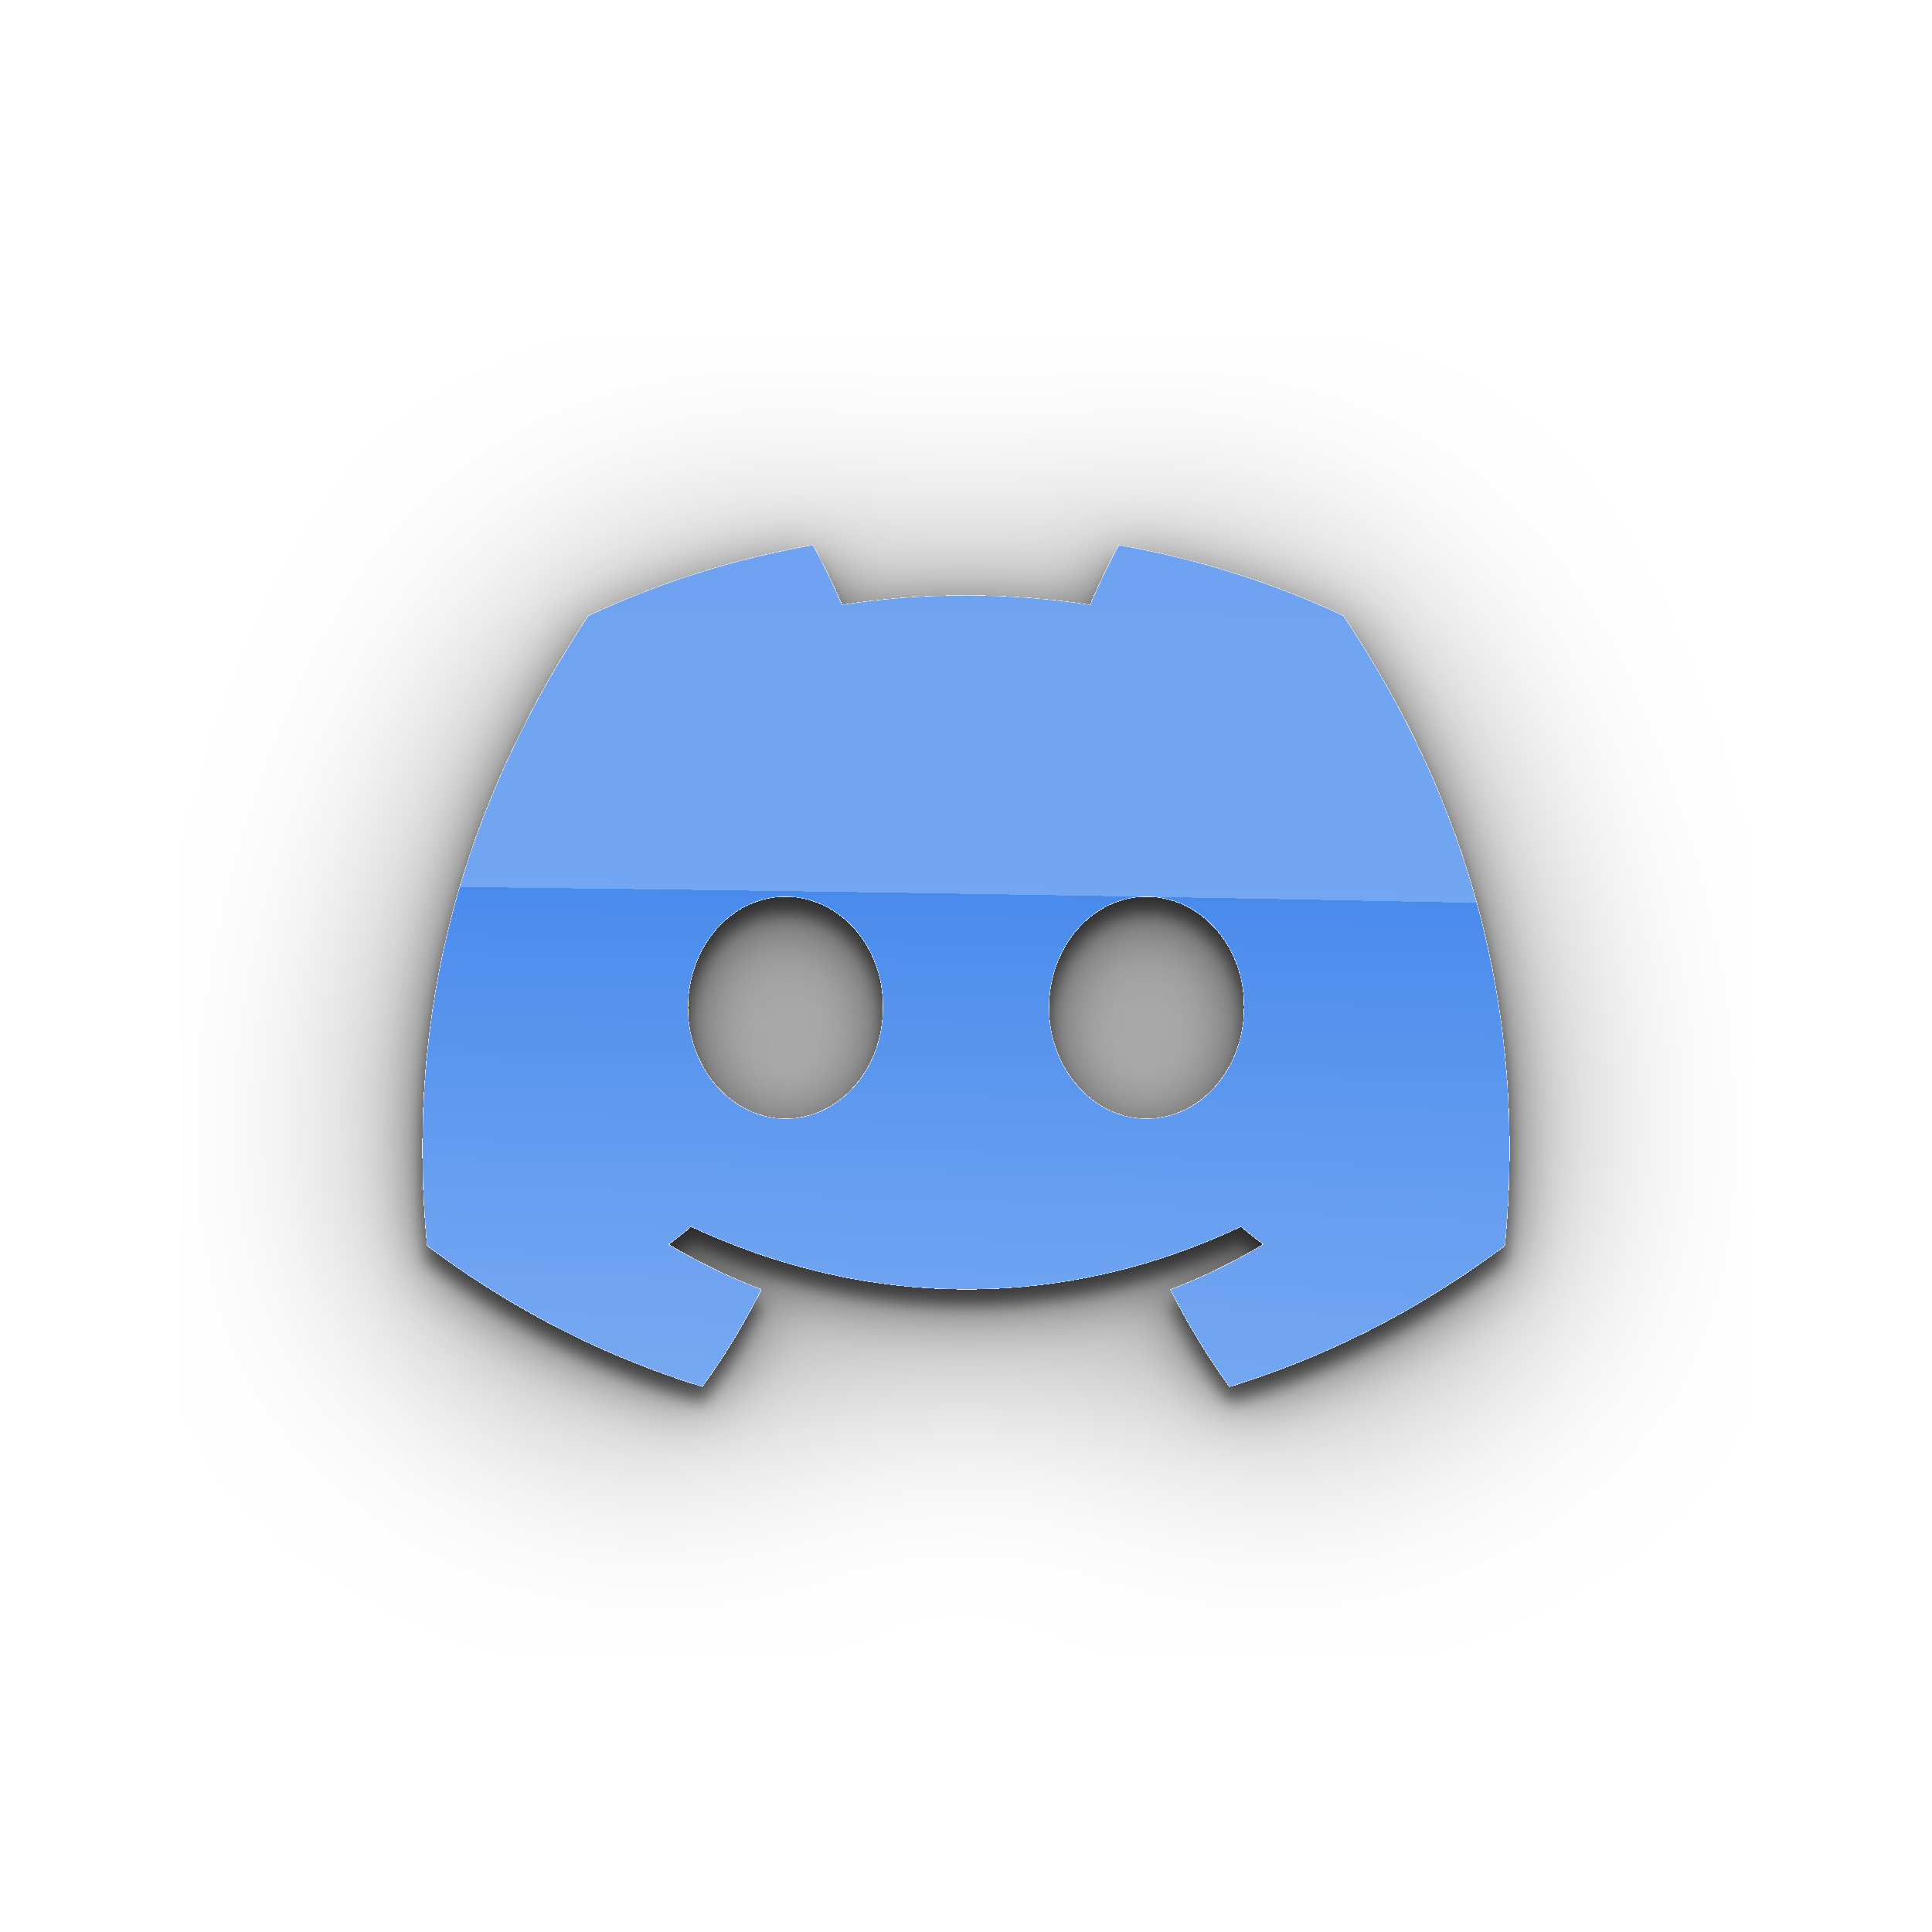
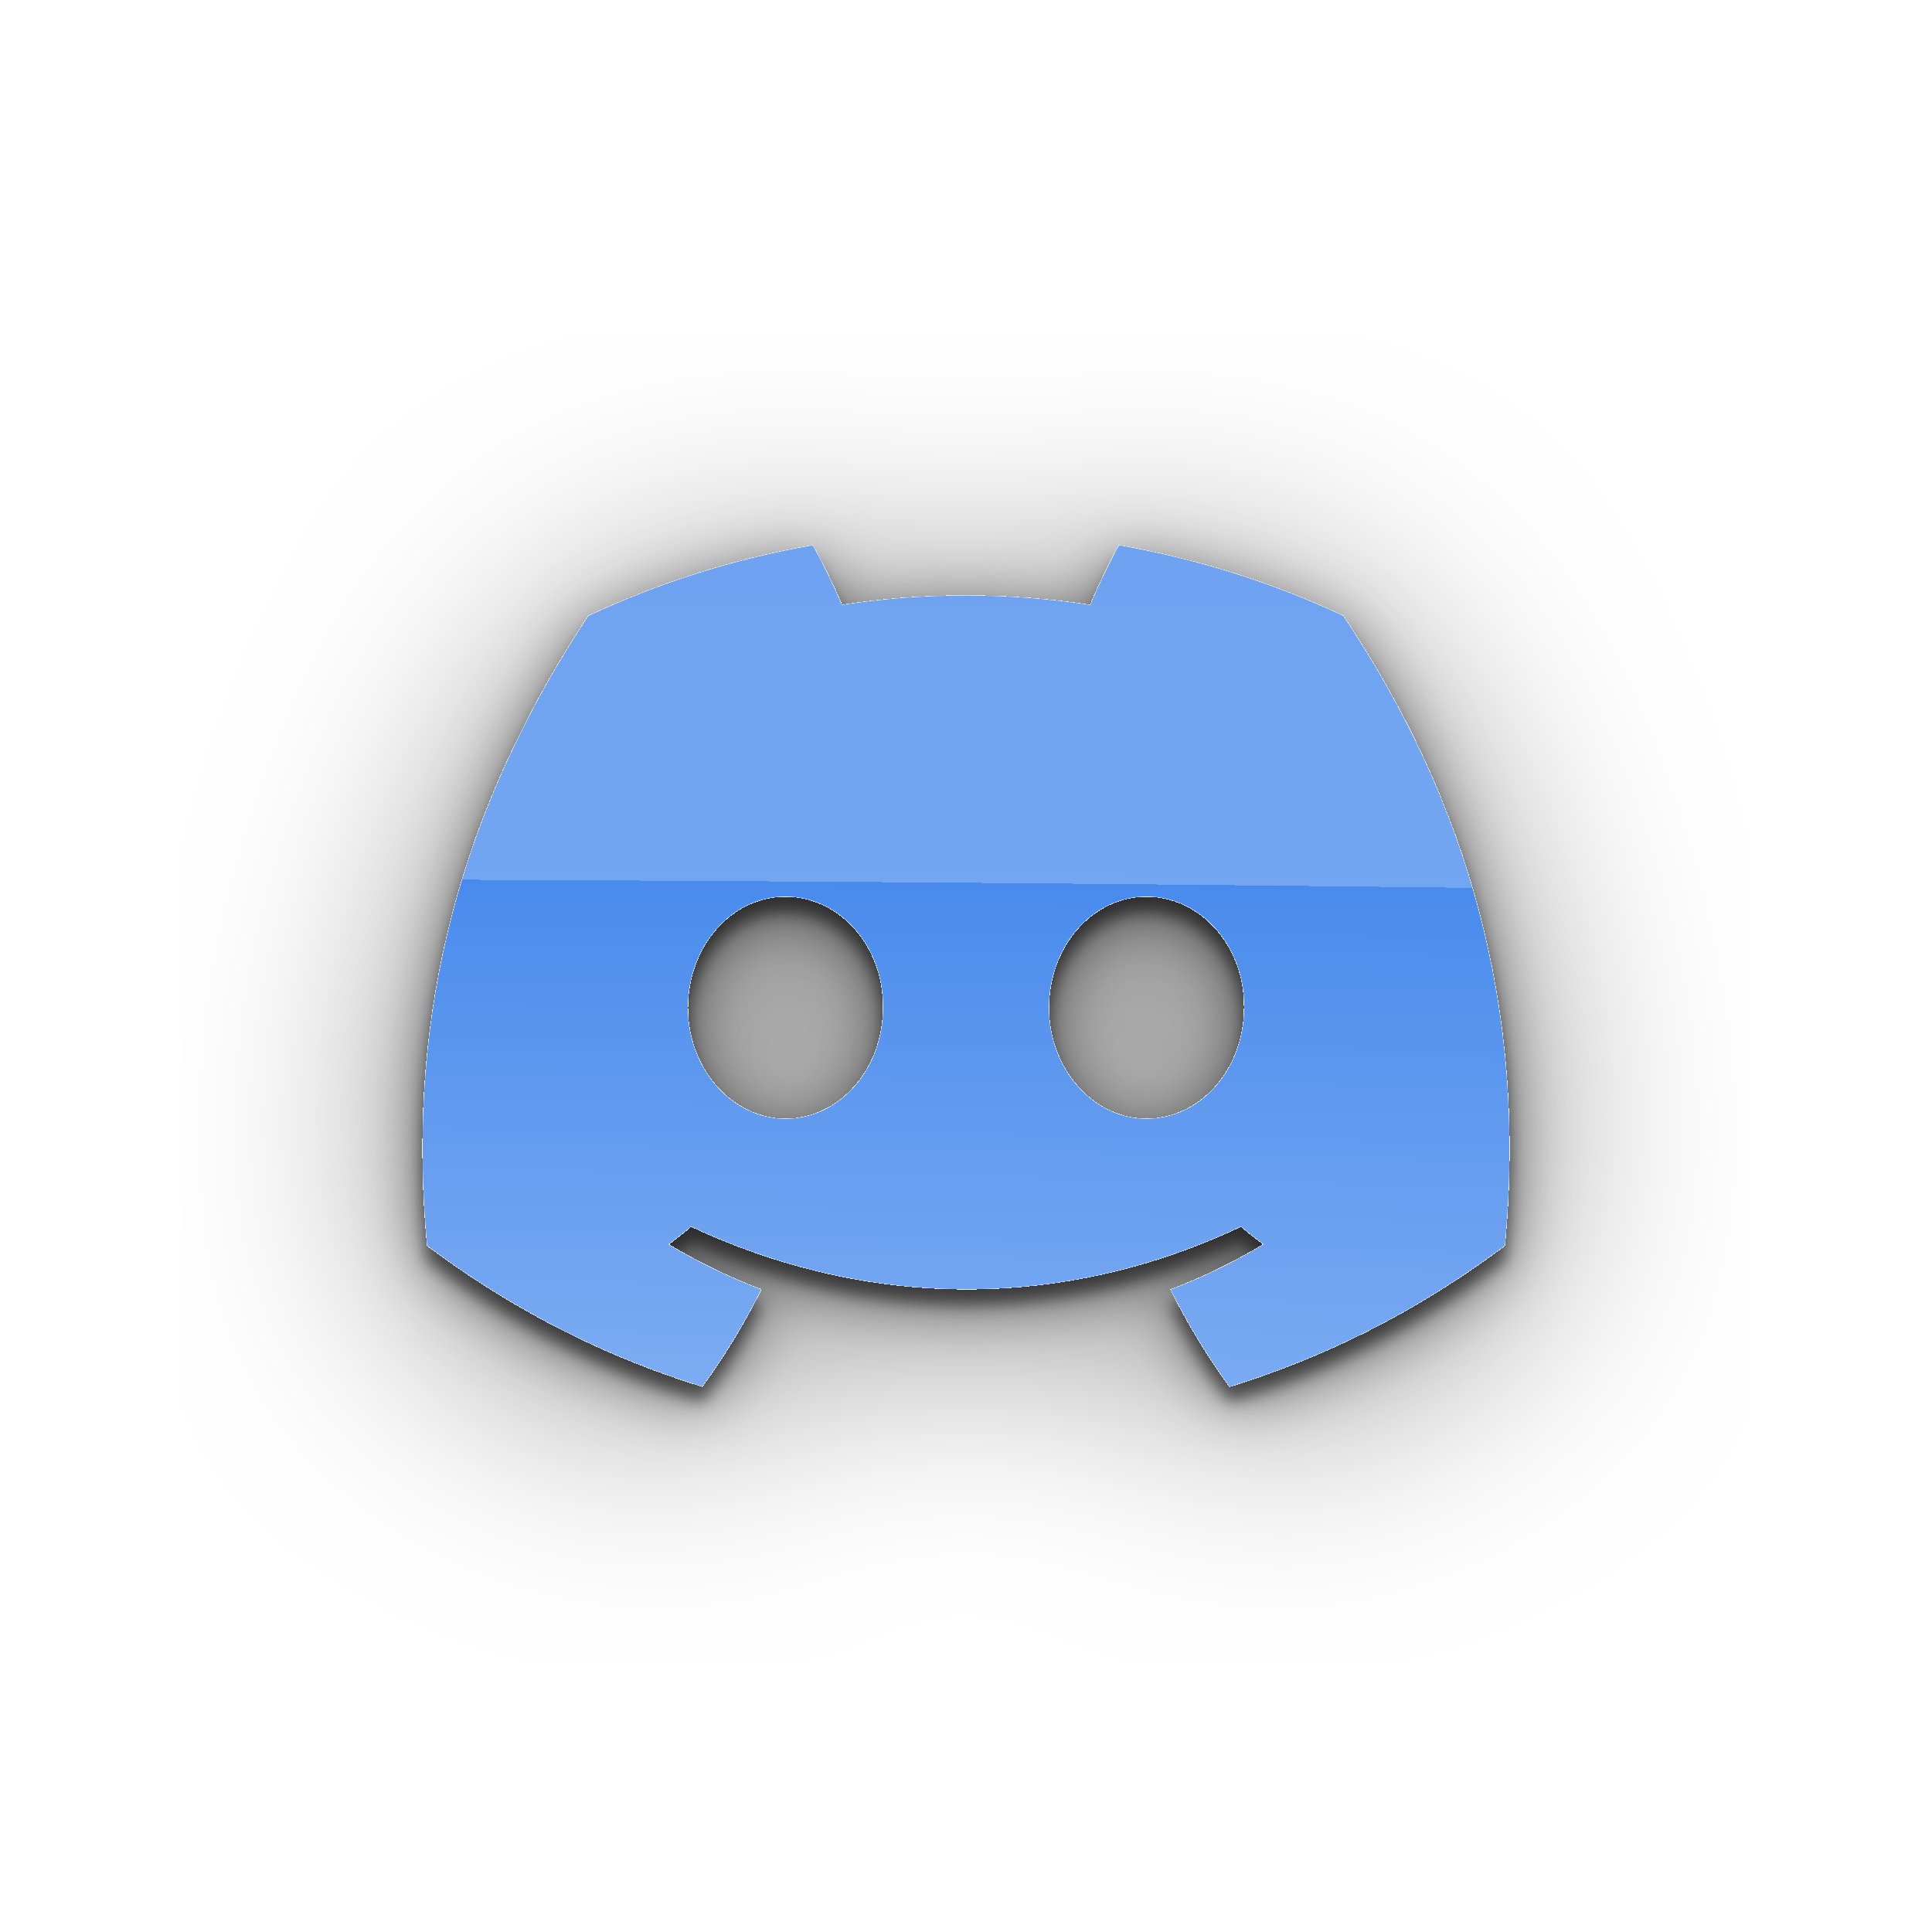
<svg xmlns="http://www.w3.org/2000/svg" width="128" height="128" viewBox="0 0 128 128" fill="none">
-   <g filter="url(#filter0_ddd_3207_1370)">
+   <g filter="url(#filter0_ddd_1775_1145)">
    <path d="M88.991 40.799C84.33 38.618 79.347 37.033 74.137 36.131C73.497 37.288 72.749 38.844 72.234 40.081C66.695 39.249 61.208 39.249 55.772 40.081C55.256 38.844 54.492 37.288 53.846 36.131C48.63 37.033 43.641 38.624 38.981 40.81C29.58 55.016 27.032 68.869 28.306 82.525C34.541 87.182 40.583 90.01 46.524 91.861C47.99 89.842 49.299 87.696 50.425 85.435C48.279 84.619 46.224 83.613 44.281 82.444C44.797 82.063 45.301 81.663 45.788 81.253C57.635 86.794 70.507 86.794 82.212 81.253C82.705 81.663 83.209 82.063 83.719 82.444C81.77 83.618 79.709 84.625 77.563 85.441C78.69 87.696 79.992 89.848 81.465 91.867C87.411 90.016 93.459 87.187 99.694 82.525C101.189 66.694 97.14 52.968 88.991 40.799ZM52.039 74.127C48.483 74.127 45.567 70.807 45.567 66.764C45.567 62.721 48.421 59.395 52.039 59.395C55.658 59.395 58.575 62.715 58.512 66.764C58.518 70.807 55.658 74.127 52.039 74.127ZM75.96 74.127C72.404 74.127 69.487 70.807 69.487 66.764C69.487 62.721 72.341 59.395 75.96 59.395C79.579 59.395 82.495 62.715 82.433 66.764C82.433 70.807 79.579 74.127 75.96 74.127Z" fill="#498BED" />
-     <path d="M88.991 40.799C84.33 38.618 79.347 37.033 74.137 36.131C73.497 37.288 72.749 38.844 72.234 40.081C66.695 39.249 61.208 39.249 55.772 40.081C55.256 38.844 54.492 37.288 53.846 36.131C48.63 37.033 43.641 38.624 38.981 40.81C29.58 55.016 27.032 68.869 28.306 82.525C34.541 87.182 40.583 90.01 46.524 91.861C47.99 89.842 49.299 87.696 50.425 85.435C48.279 84.619 46.224 83.613 44.281 82.444C44.797 82.063 45.301 81.663 45.788 81.253C57.635 86.794 70.507 86.794 82.212 81.253C82.705 81.663 83.209 82.063 83.719 82.444C81.77 83.618 79.709 84.625 77.563 85.441C78.69 87.696 79.992 89.848 81.465 91.867C87.411 90.016 93.459 87.187 99.694 82.525C101.189 66.694 97.14 52.968 88.991 40.799ZM52.039 74.127C48.483 74.127 45.567 70.807 45.567 66.764C45.567 62.721 48.421 59.395 52.039 59.395C55.658 59.395 58.575 62.715 58.512 66.764C58.518 70.807 55.658 74.127 52.039 74.127ZM75.96 74.127C72.404 74.127 69.487 70.807 69.487 66.764C69.487 62.721 72.341 59.395 75.96 59.395C79.579 59.395 82.495 62.715 82.433 66.764C82.433 70.807 79.579 74.127 75.96 74.127Z" fill="url(#paint0_radial_3207_1370)" />
+     <path d="M88.991 40.799C84.33 38.618 79.347 37.033 74.137 36.131C73.497 37.288 72.749 38.844 72.234 40.081C66.695 39.249 61.208 39.249 55.772 40.081C55.256 38.844 54.492 37.288 53.846 36.131C48.63 37.033 43.641 38.624 38.981 40.81C29.58 55.016 27.032 68.869 28.306 82.525C34.541 87.182 40.583 90.01 46.524 91.861C47.99 89.842 49.299 87.696 50.425 85.435C48.279 84.619 46.224 83.613 44.281 82.444C44.797 82.063 45.301 81.663 45.788 81.253C57.635 86.794 70.507 86.794 82.212 81.253C82.705 81.663 83.209 82.063 83.719 82.444C81.77 83.618 79.709 84.625 77.563 85.441C78.69 87.696 79.992 89.848 81.465 91.867C87.411 90.016 93.459 87.187 99.694 82.525C101.189 66.694 97.14 52.968 88.991 40.799ZM52.039 74.127C48.483 74.127 45.567 70.807 45.567 66.764C45.567 62.721 48.421 59.395 52.039 59.395C55.658 59.395 58.575 62.715 58.512 66.764C58.518 70.807 55.658 74.127 52.039 74.127ZM75.96 74.127C72.404 74.127 69.487 70.807 69.487 66.764C69.487 62.721 72.341 59.395 75.96 59.395C79.579 59.395 82.495 62.715 82.433 66.764C82.433 70.807 79.579 74.127 75.96 74.127Z" fill="url(#paint0_radial_1775_1145)" />
  </g>
  <defs>
-     <filter id="filter0_ddd_3207_1370" x="12" y="22.131" width="104" height="87.736" filterUnits="userSpaceOnUse" color-interpolation-filters="sRGB">
+     <filter id="filter0_ddd_1775_1145" x="12" y="22.131" width="104" height="87.736" filterUnits="userSpaceOnUse" color-interpolation-filters="sRGB">
      <feFlood flood-opacity="0" result="BackgroundImageFix" />
      <feColorMatrix in="SourceAlpha" type="matrix" values="0 0 0 0 0 0 0 0 0 0 0 0 0 0 0 0 0 0 127 0" result="hardAlpha" />
      <feOffset dy="1" />
      <feGaussianBlur stdDeviation="2" />
      <feComposite in2="hardAlpha" operator="out" />
      <feColorMatrix type="matrix" values="0 0 0 0 0 0 0 0 0 0 0 0 0 0 0 0 0 0 0.5 0" />
-       <feBlend mode="normal" in2="BackgroundImageFix" result="effect1_dropShadow_3207_1370" />
+       <feBlend mode="normal" in2="BackgroundImageFix" result="effect1_dropShadow_1775_1145" />
      <feColorMatrix in="SourceAlpha" type="matrix" values="0 0 0 0 0 0 0 0 0 0 0 0 0 0 0 0 0 0 127 0" result="hardAlpha" />
      <feOffset dy="2" />
      <feGaussianBlur stdDeviation="8" />
      <feComposite in2="hardAlpha" operator="out" />
      <feColorMatrix type="matrix" values="0 0 0 0 0 0 0 0 0 0 0 0 0 0 0 0 0 0 0.5 0" />
-       <feBlend mode="normal" in2="effect1_dropShadow_3207_1370" result="effect2_dropShadow_3207_1370" />
+       <feBlend mode="normal" in2="effect1_dropShadow_1775_1145" result="effect2_dropShadow_1775_1145" />
      <feColorMatrix in="SourceAlpha" type="matrix" values="0 0 0 0 0 0 0 0 0 0 0 0 0 0 0 0 0 0 127 0" result="hardAlpha" />
      <feOffset dy="1" />
      <feGaussianBlur stdDeviation="0.5" />
      <feComposite in2="hardAlpha" operator="out" />
      <feColorMatrix type="matrix" values="0 0 0 0 0 0 0 0 0 0 0 0 0 0 0 0 0 0 0.5 0" />
-       <feBlend mode="normal" in2="effect2_dropShadow_3207_1370" result="effect3_dropShadow_3207_1370" />
-       <feBlend mode="normal" in="SourceGraphic" in2="effect3_dropShadow_3207_1370" result="shape" />
+       <feBlend mode="normal" in2="effect2_dropShadow_1775_1145" result="effect3_dropShadow_1775_1145" />
+       <feBlend mode="normal" in="SourceGraphic" in2="effect3_dropShadow_1775_1145" result="shape" />
    </filter>
-     <radialGradient id="paint0_radial_3207_1370" cx="0" cy="0" r="1" gradientUnits="userSpaceOnUse" gradientTransform="translate(-68 96) rotate(90) scale(74.0002 1134.01)">
+     <radialGradient id="paint0_radial_1775_1145" cx="0" cy="0" r="1" gradientUnits="userSpaceOnUse" gradientTransform="translate(-4.99997 96) rotate(90) scale(74 1134)">
      <stop stop-color="white" stop-opacity="0.33" />
      <stop offset="0.51" stop-color="white" stop-opacity="0" />
      <stop offset="0.51" stop-color="white" stop-opacity="0.23" />
      <stop offset="1" stop-color="white" stop-opacity="0.19" />
    </radialGradient>
  </defs>
</svg>
